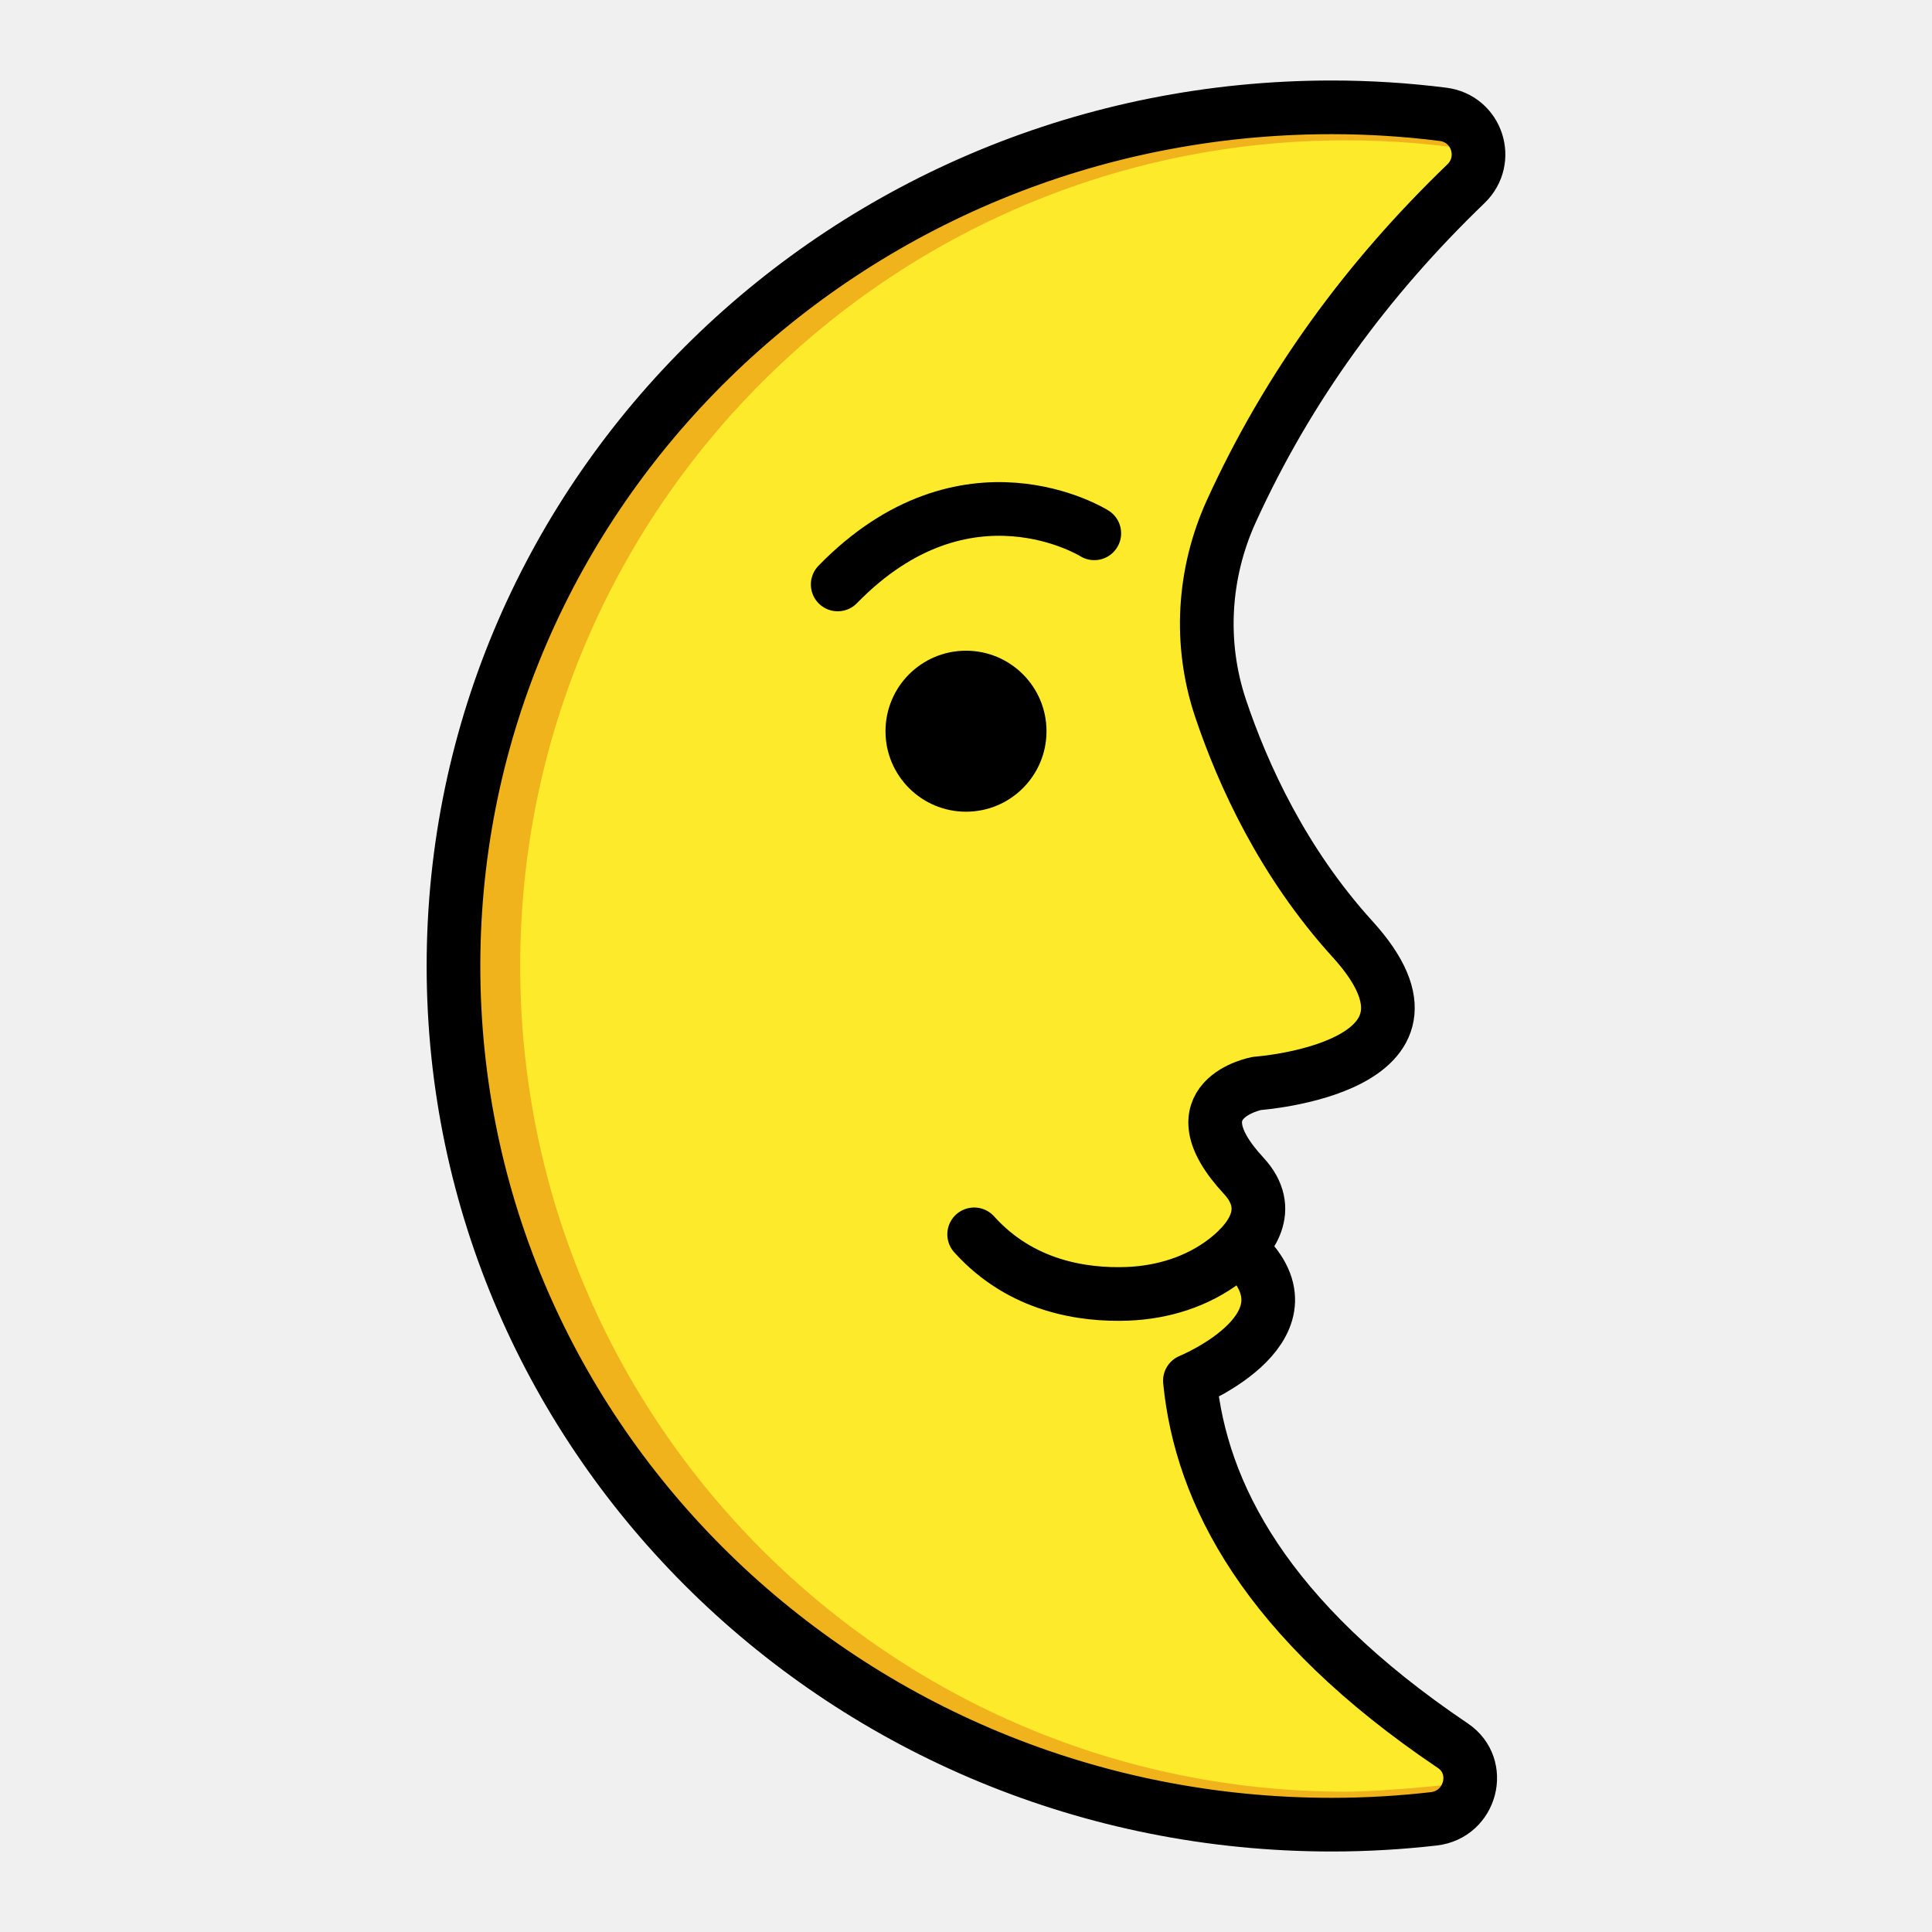
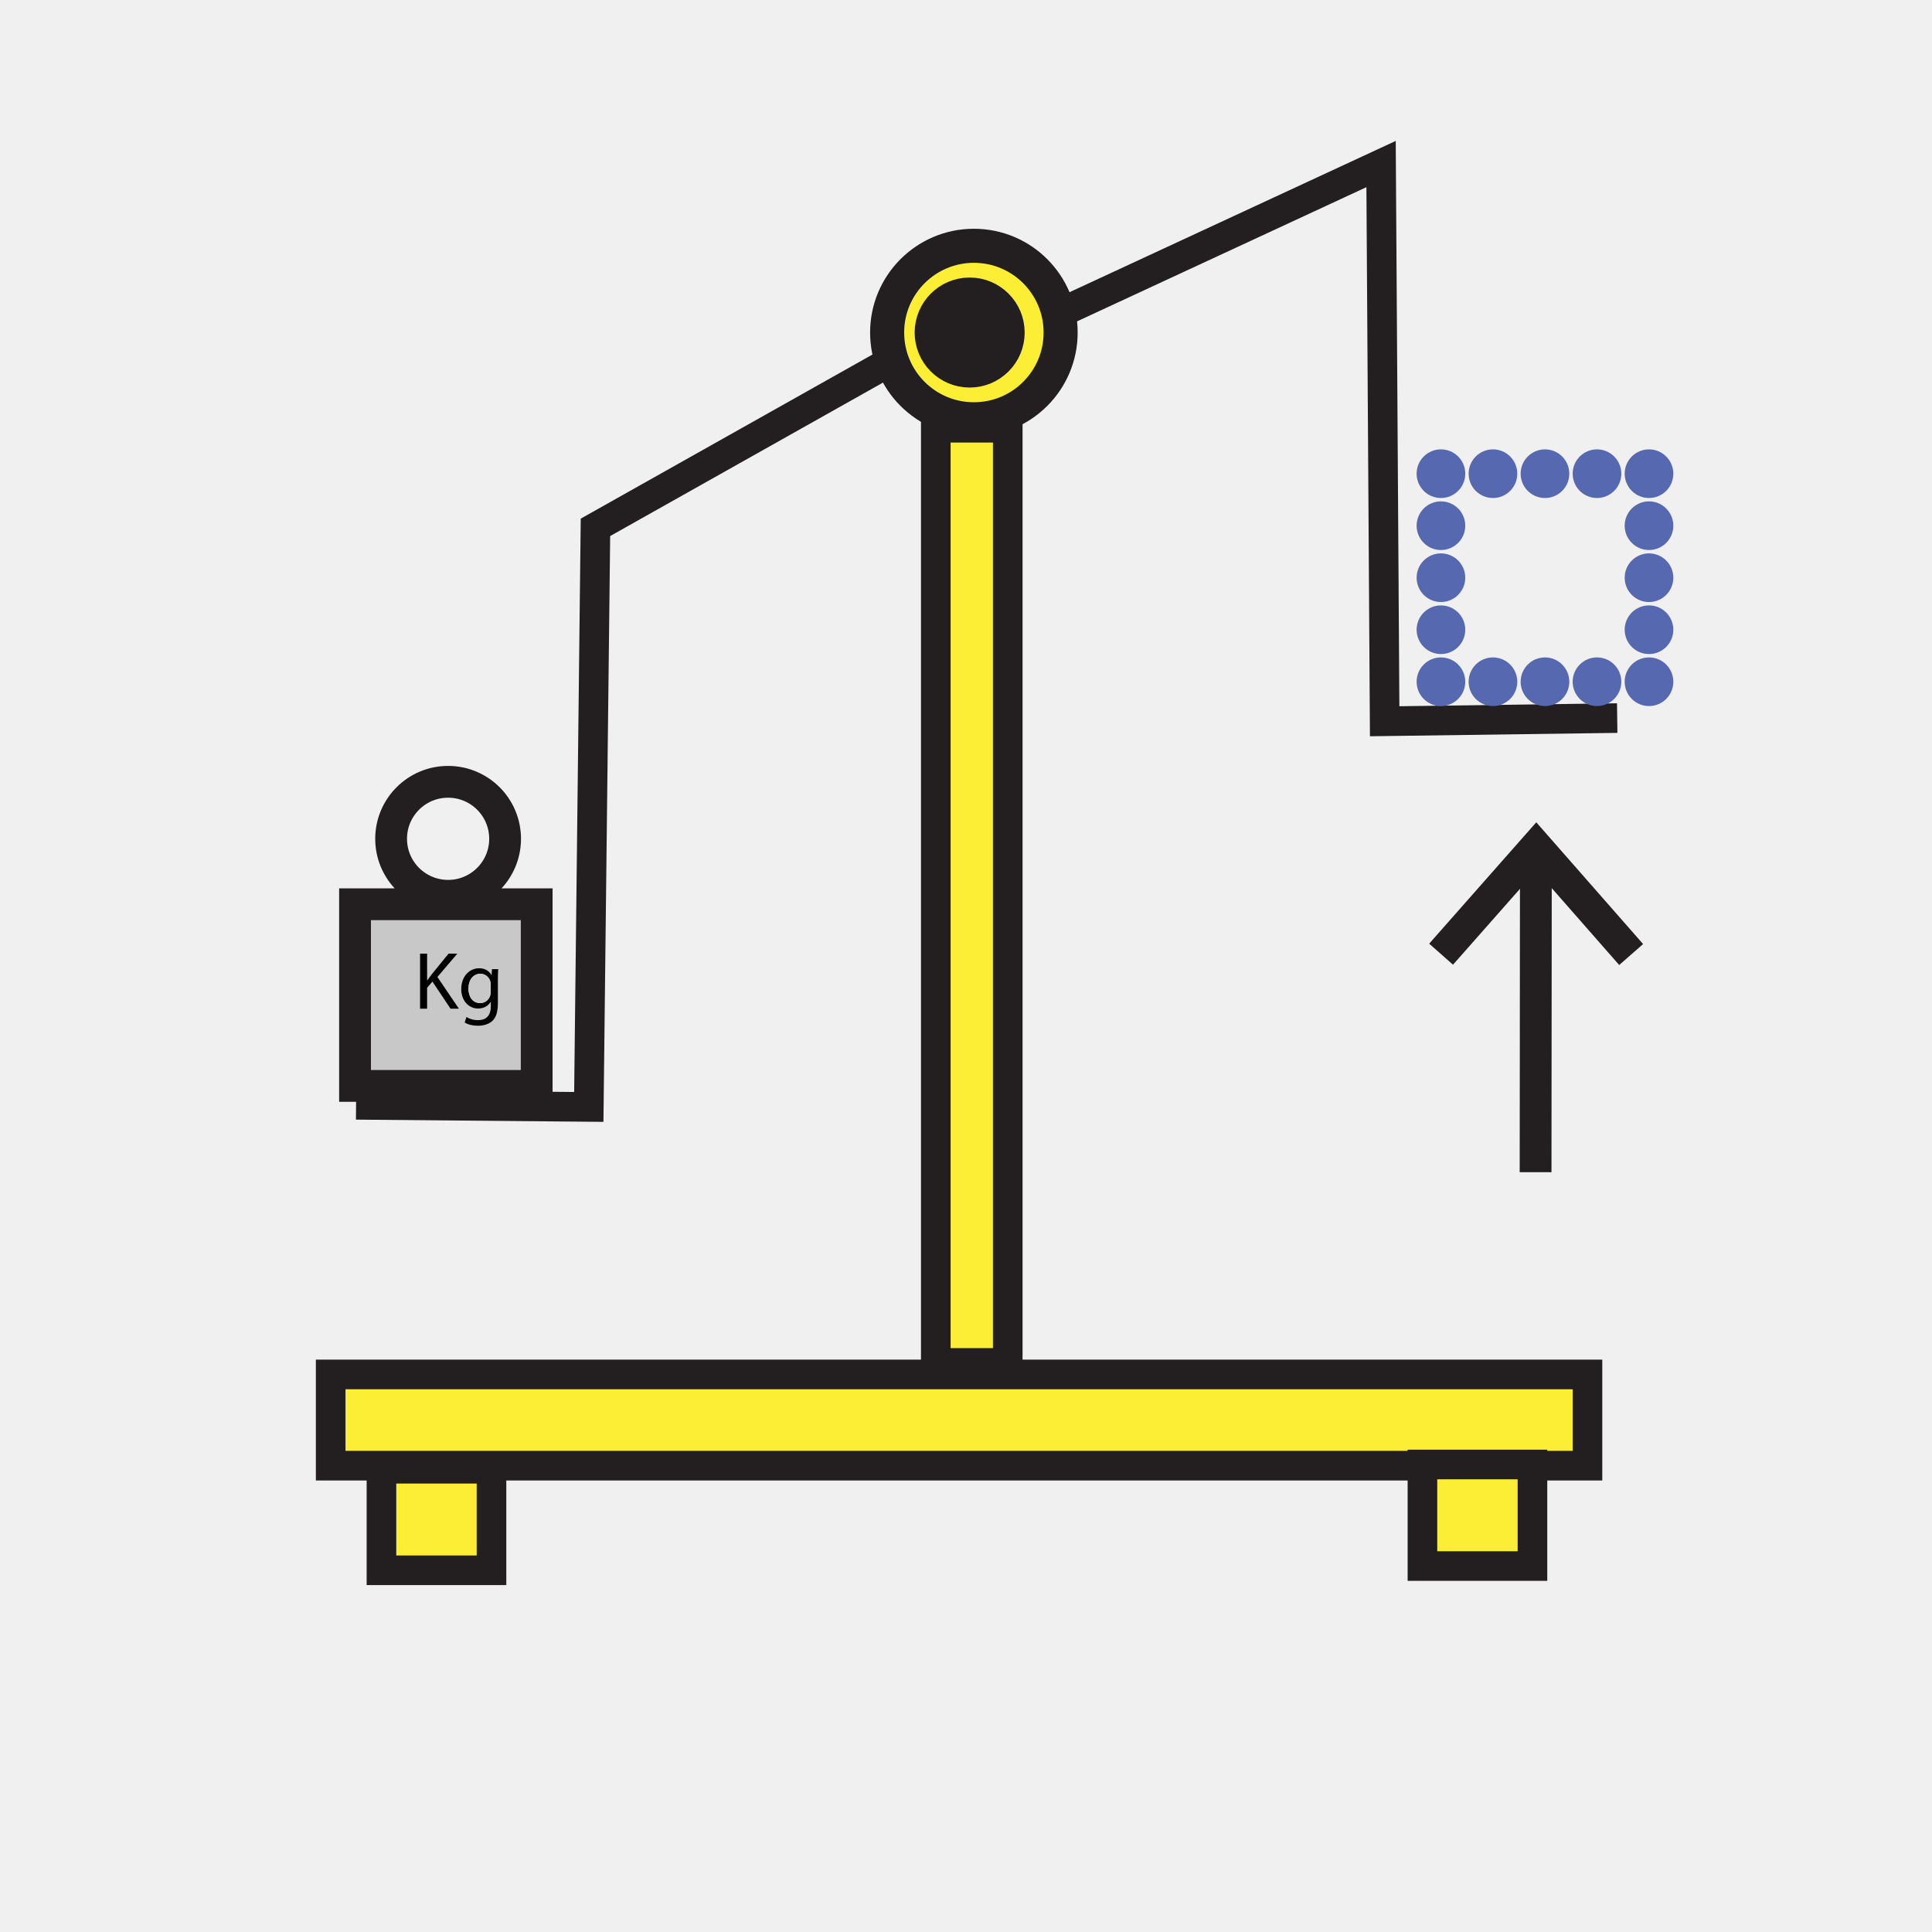
- <svg xmlns="http://www.w3.org/2000/svg" id="emoji" viewBox="0 0 72 72">
-   <g id="color">
-     <path fill="#FCEA2B" stroke="none" d="M44.042,51.455c0.433,4.393,3.042,9.358,10.892,14.313c0.782,0.494,0.536,1.673-0.378,1.818 C52.854,67.856,51.109,68,49.329,68c-18.077,0-32.731-14.327-32.731-32c0-17.673,14.654-32,32.731-32 c1.78,0,3.525,0.143,5.226,0.413c0.826,0.131,1.139,1.162,0.523,1.728c-4.037,3.716-7.234,7.962-9.485,12.892 c-1.06,2.32-1.218,4.952-0.406,7.37c0.833,2.478,2.322,5.741,4.917,8.596c4.375,4.812-3.562,5.375-3.562,5.375 s-3.146,0.583-0.5,3.438c1.161,1.252,0.791,1.964-0.173,2.703C49.133,49.376,44.042,51.455,44.042,51.455" />
-     <path fill="#F1B31C" stroke="none" d="M54.038,4.322C52.269,4.019,50.784,4,48.928,4c-17.673,0-32,14.327-32,32s14.327,32,32,32 c1.719,0,3.406-0.136,5.052-0.397c0,0,0.687-0.31,0.779-1.174c0,0-3.038,0.342-4.602,0.342 c-16.994,0-30.771-13.777-30.771-30.771S33.163,5.229,50.157,5.229c1.673,0,3.314,0.134,4.915,0.39" />
+ <svg xmlns="http://www.w3.org/2000/svg" width="850.89" height="850.89" viewBox="0 0 850.89 850.89" overflow="visible">
+   <path fill="#fbee34" d="M699.15 605.33v40.18h-24.23v-.52h-48.45v.52H145.64v-40.18zM626.47 645.51h48.45v44.21h-48.45z" />
+   <path fill="#fff" d="M626.47 644.99h48.45v.52h-48.45z" />
+   <path d="M428.92 108.25c21.1 0 38.2 17.1 38.2 38.21 0 21.1-17.101 38.2-38.2 38.2-21.1 0-38.21-17.1-38.21-38.2 0-21.11 17.11-38.21 38.21-38.21zm15.84 38.21c0-9.78-7.93-17.71-17.71-17.71-9.77 0-17.7 7.93-17.7 17.71 0 9.77 7.93 17.7 17.7 17.7 9.78 0 17.71-7.93 17.71-17.7zM412.14 188.39h31.69v411.87h-31.69z" fill="#fbee34" />
+   <path d="M427.05 128.75c9.78 0 17.71 7.93 17.71 17.71 0 9.77-7.93 17.7-17.71 17.7-9.77 0-17.7-7.93-17.7-17.7 0-9.78 7.93-17.71 17.7-17.71z" fill="#231f20" />
+   <path d="M236.37 398.25v80h-80v-80h80zm-16.93 28.58h-2.81l-.11 2.59h-.07c-.79-1.439-2.41-2.99-5.44-2.99-4.03 0-7.88 3.311-7.88 9.221 0 4.859 3.1 8.529 7.42 8.529 2.7 0 4.6-1.3 5.54-2.92h.07v1.91c0 4.43-2.37 6.12-5.61 6.12-2.16 0-3.96-.65-5.12-1.4l-.79 2.44c1.41.939 3.71 1.439 5.8 1.439 2.19 0 4.64-.539 6.37-2.079 1.66-1.551 2.48-3.96 2.48-8v-10.11c0-2.13.04-3.53.15-4.75zm-17.32 17.42l-9.47-13.97 8.79-10.29h-3.89l-7.42 9.1c-.61.8-1.26 1.66-1.9 2.601h-.11v-11.7h-3.13v24.26h3.13V435l2.34-2.67 7.95 11.92h3.71z" fill="#c8c8c8" />
+   <path d="M216.63 426.83h2.81c-.11 1.22-.15 2.62-.15 4.75v10.11c0 4.04-.82 6.449-2.48 8-1.73 1.54-4.18 2.079-6.37 2.079-2.09 0-4.39-.5-5.8-1.439l.79-2.44c1.16.75 2.96 1.4 5.12 1.4 3.24 0 5.61-1.69 5.61-6.12v-1.91h-.07c-.94 1.62-2.84 2.92-5.54 2.92-4.32 0-7.42-3.67-7.42-8.529 0-5.91 3.85-9.221 7.88-9.221 3.03 0 4.65 1.551 5.44 2.99h.07l.11-2.59zm-.5 9.97v-3.13c0-.51-.04-.979-.18-1.41-.58-1.87-2.09-3.38-4.43-3.38-3.03 0-5.19 2.55-5.19 6.62 0 3.39 1.77 6.27 5.15 6.27 1.98 0 3.75-1.229 4.39-3.279.18-.501.26-1.121.26-1.691z" />
+   <path fill="#fbee34" d="M168 646.86h48.46v44.72H168z" />
+   <path d="M216.13 433.67v3.13c0 .57-.08 1.19-.26 1.69-.64 2.05-2.41 3.279-4.39 3.279-3.38 0-5.15-2.88-5.15-6.27 0-4.07 2.16-6.62 5.19-6.62 2.34 0 3.85 1.51 4.43 3.38.14.431.18.901.18 1.411z" fill="#c8c8c8" />
+   <path d="M192.65 430.28l9.47 13.97h-3.71l-7.95-11.92-2.34 2.67v9.25h-3.13v-24.26h3.13v11.7h.11a59.22 59.22 0 0 1 1.9-2.601l7.42-9.1h3.89l-8.79 10.291z" />
+   <g fill="none" stroke="#231f20">
+     <path stroke-width="13.046" d="M626.47 645.51H145.64v-40.18h553.51v40.18h-24.23M168 646.86h48.46v44.72H168z" />
+     <path stroke-width="13.046" d="M674.92 645.51v44.21h-48.45V644.99h48.45zM412.14 188.39h31.69v411.87h-31.69zM444.76 146.46c0 9.77-7.93 17.7-17.71 17.7-9.77 0-17.7-7.93-17.7-17.7 0-9.78 7.93-17.71 17.7-17.71 9.78 0 17.71 7.93 17.71 17.71zM470.25 136.25l138-64 1.58 245.4 102.42-1.4M156.82 486.58l102.5.93 2.93-255.26 128-72" />
+     <path d="M467.12 146.46c0 21.1-17.101 38.2-38.2 38.2-21.1 0-38.21-17.1-38.21-38.2 0-21.11 17.11-38.21 38.21-38.21s38.2 17.1 38.2 38.21z" stroke-width="15" />
+     <path stroke-width="14" d="M156.37 398.25h80v80h-80zM222.43 368.31c.61 13.85-10.11 25.57-23.96 26.19-13.85.61-25.58-10.12-26.19-23.96-.62-13.85 10.11-25.58 23.96-26.19 13.85-.62 25.58 10.11 26.19 23.96z" />
  </g>
-   <g id="hair" />
-   <g id="skin" />
-   <g id="skin-shadow" />
-   <g id="line">
-     <circle cx="36" cy="27.25" r="3" fill="#000000" stroke="none" />
-     <path fill="none" stroke="#000000" stroke-linecap="round" stroke-linejoin="round" stroke-miterlimit="10" stroke-width="2" d="M44.344,51.455c0.412,4.182,2.797,8.883,9.797,13.6c1.155,0.779,0.679,2.567-0.706,2.727 C52.187,67.925,50.918,68,49.631,68C31.554,68,16.9,53.673,16.9,36c0-17.673,14.654-32,32.731-32 c1.404,0,2.786,0.089,4.142,0.26c1.271,0.16,1.778,1.702,0.855,2.591c-3.685,3.547-6.627,7.569-8.736,12.192 c-1.057,2.315-1.215,4.941-0.405,7.353c0.832,2.479,2.322,5.747,4.92,8.605c4.375,4.812-3.562,5.375-3.562,5.375 s-3.146,0.583-0.5,3.438c1.161,1.252,0.276,2.421-0.688,3.159c-1.043,0.799-2.333,1.194-3.646,1.244 C40.379,48.277,38.055,47.946,36.304,46 M44.344,51.455c0,0,5.091-2.079,1.827-4.94" />
-     <path fill="none" stroke="#000000" stroke-linecap="round" stroke-linejoin="round" stroke-miterlimit="10" stroke-width="2" d="M40.781,19.875c0,0-4.781-3-9.562,1.906" />
+   <path fill="none" d="M.25.25h850.394v850.394H.25z" />
+   <g>
+     <path fill="none" d="M634.617 208.621h91.633v91.629h-91.633z" />
+     <circle cx="634.617" cy="277.342" r="10.713" fill="#5668af" />
+     <circle cx="634.617" cy="254.435" r="10.713" fill="#5668af" />
+     <circle cx="634.617" cy="231.527" r="10.713" fill="#5668af" />
+     <circle cx="657.525" cy="208.621" r="10.712" fill="#5668af" />
+     <circle cx="680.434" cy="208.621" r="10.712" fill="#5668af" />
+     <circle cx="703.343" cy="208.621" r="10.712" fill="#5668af" />
+     <circle cx="726.25" cy="231.528" r="10.713" fill="#5668af" />
+     <circle cx="726.25" cy="254.436" r="10.713" fill="#5668af" />
+     <circle cx="726.25" cy="277.343" r="10.713" fill="#5668af" />
+     <circle cx="703.342" cy="300.25" r="10.713" fill="#5668af" />
+     <circle cx="680.434" cy="300.25" r="10.713" fill="#5668af" />
+     <circle cx="657.524" cy="300.25" r="10.713" fill="#5668af" />
+     <circle cx="634.617" cy="208.621" r="10.712" fill="#5668af" />
+     <circle cx="726.25" cy="208.621" r="10.713" fill="#5668af" />
+     <circle cx="726.25" cy="300.25" r="10.713" fill="#5668af" />
+     <circle cx="634.617" cy="300.25" r="10.713" fill="#5668af" />
  </g>
+   <path fill="#fff" stroke="#231f20" stroke-width="14" d="M676.301 516.258l.133-142.6" />
+   <path fill="none" stroke="#231f20" stroke-width="14" d="M634.685 420.241l41.905-47.489 41.802 47.644" />
</svg>
